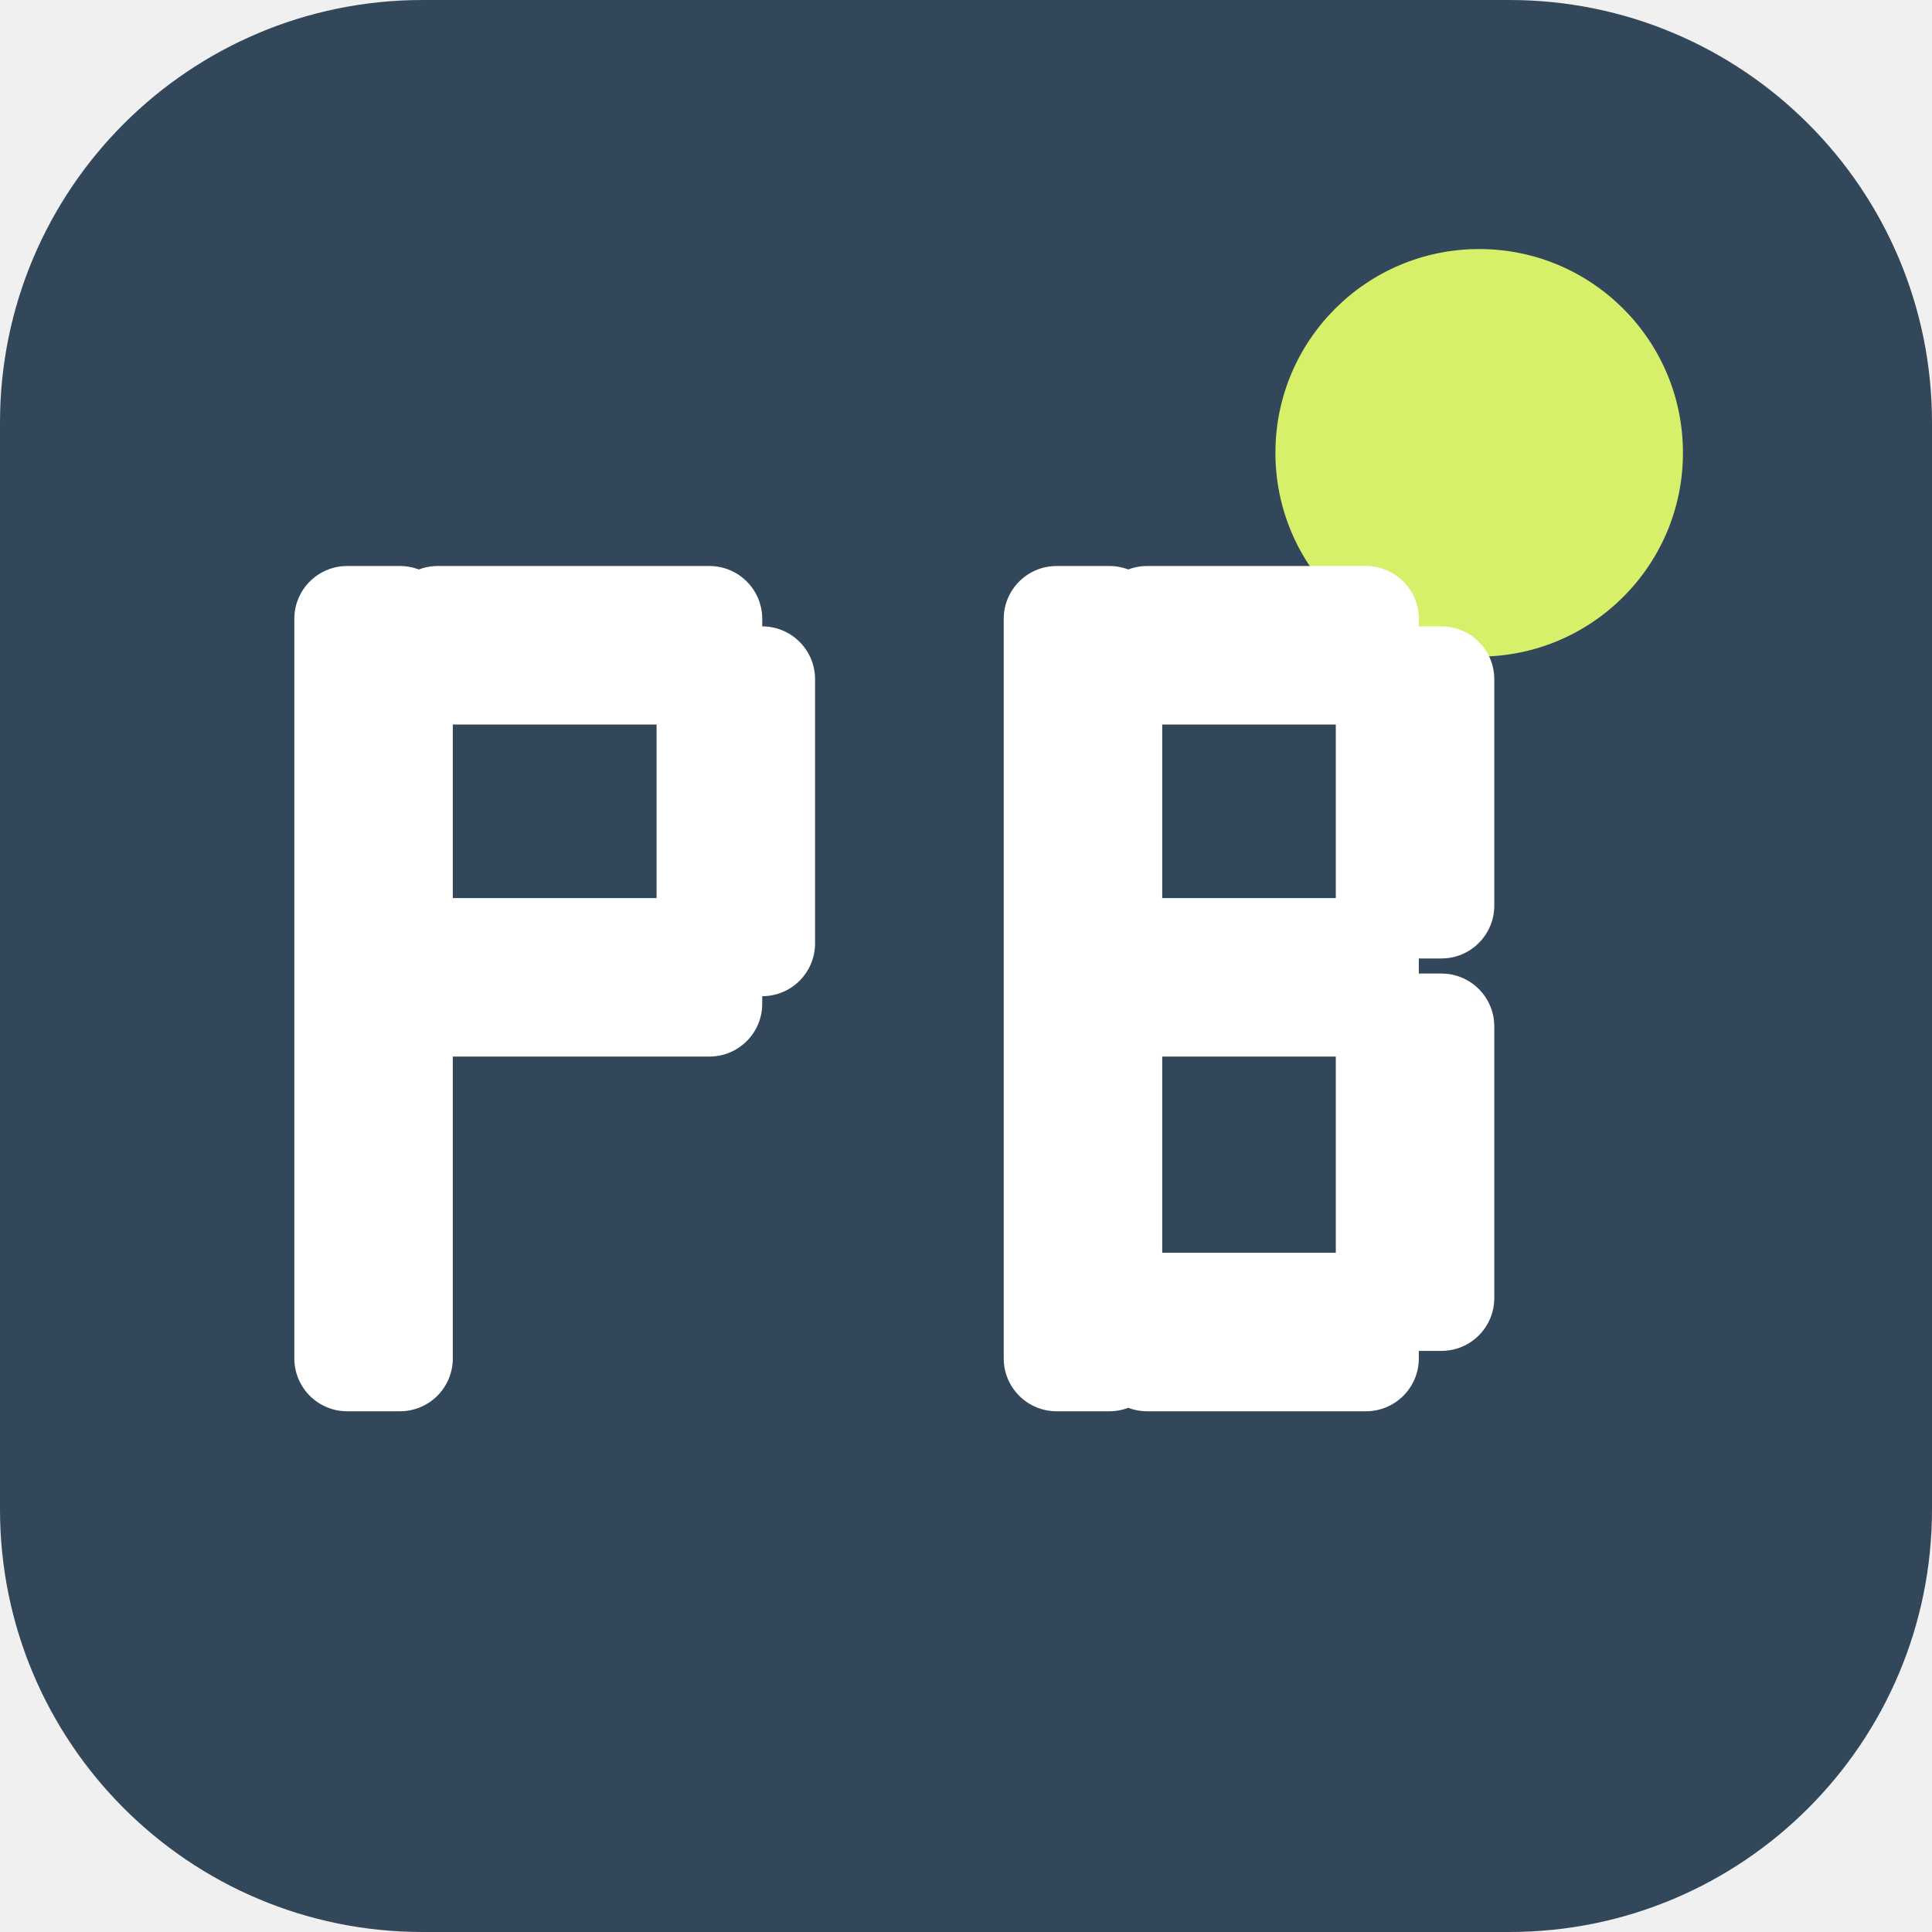
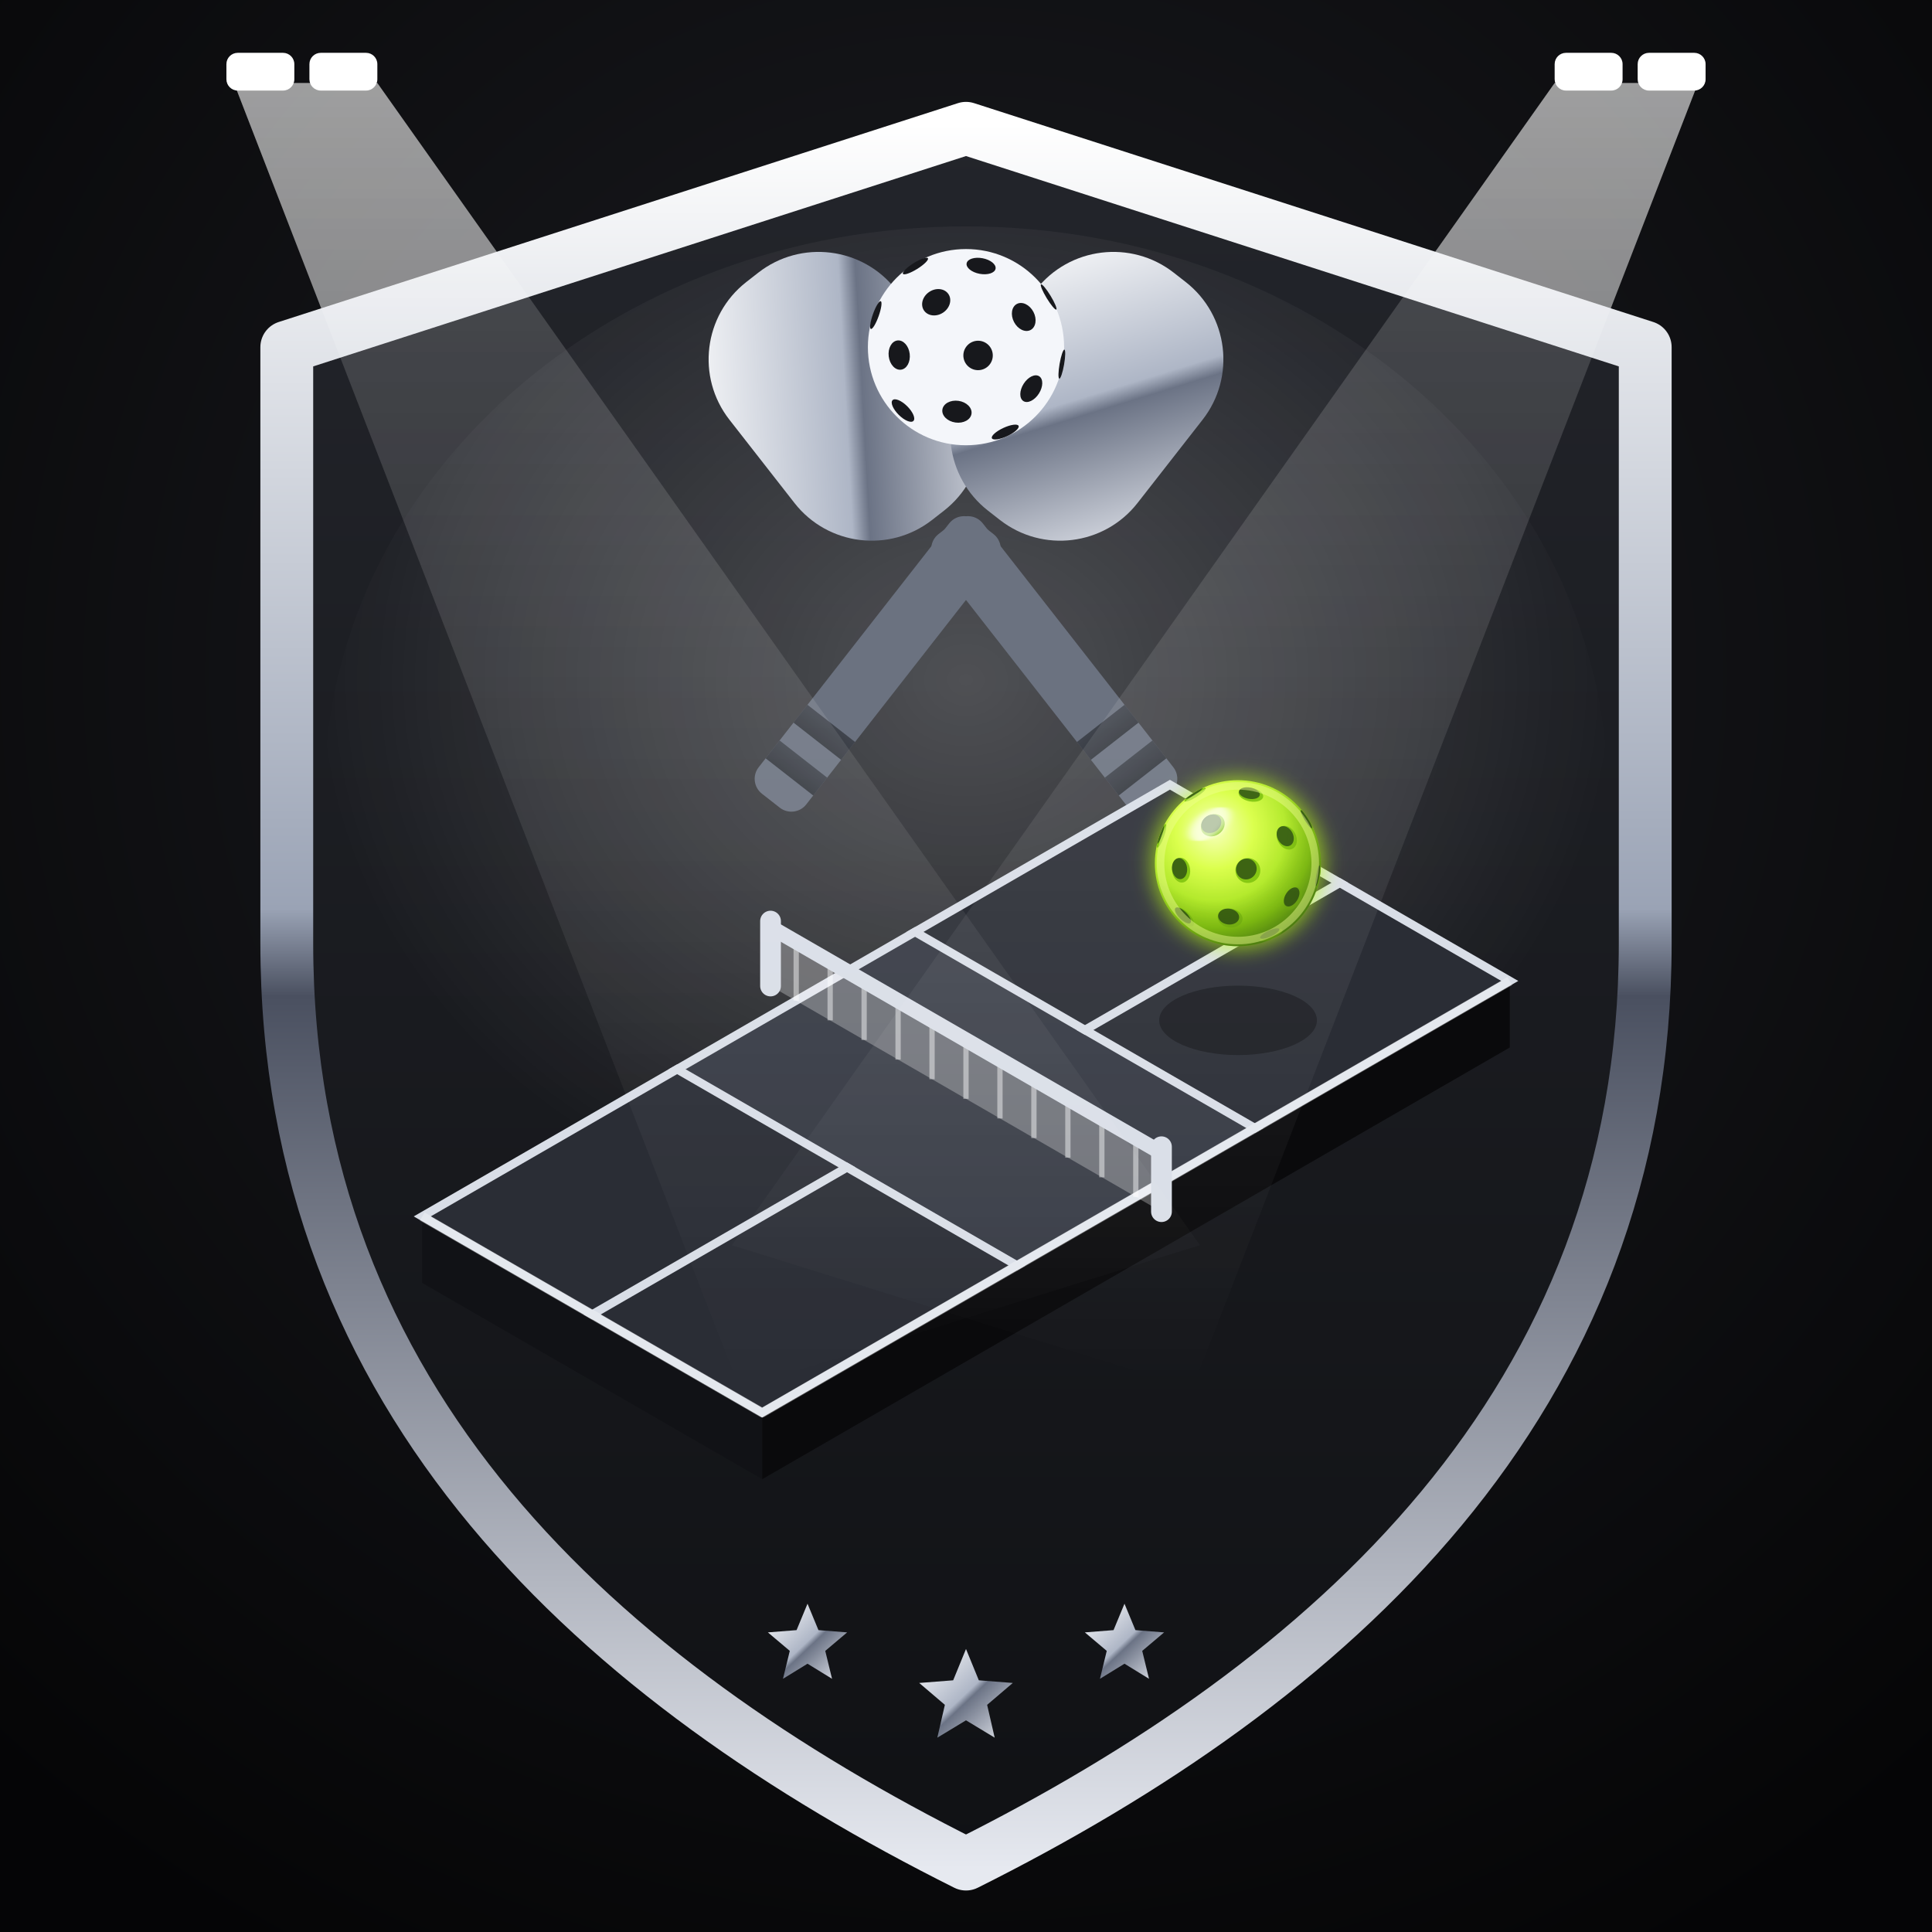
- <svg xmlns="http://www.w3.org/2000/svg" width="512" height="512" viewBox="0 0 512 512">
-   <rect width="512" height="512" rx="112" fill="#33475b" />
-   <circle cx="392" cy="120" r="54" fill="#d7f06a" />
-   <g fill="#ffffff">
-     <rect x="78" y="150" width="42" height="224" rx="14" />
-     <rect x="102" y="150" width="100" height="42" rx="14" />
-     <rect x="102" y="238" width="100" height="42" rx="14" />
-     <rect x="174" y="166" width="42" height="98" rx="14" />
-     <rect x="266" y="150" width="42" height="224" rx="14" />
-     <rect x="290" y="150" width="86" height="42" rx="14" />
-     <rect x="290" y="238" width="86" height="42" rx="14" />
-     <rect x="290" y="332" width="86" height="42" rx="14" />
-     <rect x="354" y="166" width="42" height="88" rx="14" />
-     <rect x="354" y="258" width="42" height="100" rx="14" />
-   </g>
+ <svg xmlns="http://www.w3.org/2000/svg" viewBox="0 0 512 512" width="512" height="512">
+   <defs>
+     <filter id="isb" x="-50%" y="-50%" width="200%" height="200%">
+       <feGaussianBlur stdDeviation="14" />
+     </filter>
+     <filter id="isg" x="-20%" y="-20%" width="140%" height="140%">
+       <feGaussianBlur stdDeviation="0.8" />
+     </filter>
+     <radialGradient id="bgk" cx="50%" cy="35%" r="75%">
+       <stop offset="0" stop-color="#1C1D22" />
+       <stop offset="1" stop-color="#050506" />
+     </radialGradient>
+     <linearGradient id="chr" x1="0" y1="0" x2="0" y2="1">
+       <stop offset="0" stop-color="#FFFFFF" />
+       <stop offset=".45" stop-color="#9AA3B5" />
+       <stop offset=".5" stop-color="#4A5060" />
+       <stop offset="1" stop-color="#E6E9F0" />
+     </linearGradient>
+     <linearGradient id="chp" x1="0" y1="0" x2="1" y2="1">
+       <stop offset="0" stop-color="#FFFFFF" />
+       <stop offset=".5" stop-color="#AEB6C6" />
+       <stop offset=".55" stop-color="#6B7385" />
+       <stop offset="1" stop-color="#E6E9F0" />
+     </linearGradient>
+     <linearGradient id="shf" x1="0" y1="0" x2="0" y2="1">
+       <stop offset="0" stop-color="#23252B" />
+       <stop offset="1" stop-color="#101114" />
+     </linearGradient>
+     <radialGradient id="spbb" cx="36%" cy="30%" r="78%">
+       <stop offset="0" stop-color="#F7FFB8" />
+       <stop offset=".3" stop-color="#D8FF3E" />
+       <stop offset=".76" stop-color="#8AD400" />
+       <stop offset="1" stop-color="#4C8E00" />
+     </radialGradient>
+     <radialGradient id="spbs" cx="36%" cy="30%" r="74%">
+       <stop offset=".58" stop-color="#1D3A00" stop-opacity="0" />
+       <stop offset="1" stop-color="#1D3A00" stop-opacity=".42" />
+     </radialGradient>
+     <clipPath id="spbc">
+       <circle cx="328.053" cy="228.76" r="22" />
+     </clipPath>
+     <filter id="spbg" x="-60%" y="-60%" width="220%" height="220%">
+       <feGaussianBlur stdDeviation="2.6" />
+     </filter>
+     <filter id="spbh" x="-60%" y="-60%" width="220%" height="220%">
+       <feGaussianBlur stdDeviation="0.8" />
+     </filter>
+     <linearGradient id="bm2" x1="0" y1="0" x2="0" y2="1">
+       <stop offset="0" stop-color="#FFFFFF" stop-opacity=".5" />
+       <stop offset="1" stop-color="#FFFFFF" stop-opacity="0" />
+     </linearGradient>
+     <radialGradient id="pool" cx="50%" cy="40%" r="50%">
+       <stop offset="0" stop-color="#FFFFFF" stop-opacity=".22" />
+       <stop offset="1" stop-color="#FFFFFF" stop-opacity="0" />
+     </radialGradient>
+   </defs>
+   <rect width="512" height="512" fill="url(#bgk)" />
+   <polygon points="62,22 100,22 318,330 196,368" fill="url(#bm2)" />
+   <polygon points="450,22 412,22 194,330 316,368" fill="url(#bm2)" />
+   <path d="M256 34 L436 92 V250 C436 372 352 446 256 494 C160 446 76 372 76 250 V92 Z" fill="url(#shf)" stroke="url(#chr)" stroke-width="14" stroke-linejoin="round" />
+   <ellipse cx="256" cy="210" rx="170" ry="150" fill="url(#pool)" />
+   <g transform="translate(256 146) rotate(-38)">
+     <rect x="-8" y="-8" width="16" height="92" rx="5" fill="#6B7280" />
+     <rect x="-8" y="58" width="16" height="6" fill="url(#shf)" opacity=".6" />
+     <rect x="-8" y="70" width="16" height="6" fill="url(#shf)" opacity=".6" />
+     <rect x="-28" y="-92" width="56" height="80" rx="26" fill="url(#chp)" />
+   </g>
+   <g transform="translate(256 146) rotate(38)">
+     <rect x="-8" y="-8" width="16" height="92" rx="5" fill="#6B7280" />
+     <rect x="-8" y="58" width="16" height="6" fill="url(#shf)" opacity=".6" />
+     <rect x="-8" y="70" width="16" height="6" fill="url(#shf)" opacity=".6" />
+     <rect x="-28" y="-92" width="56" height="80" rx="26" fill="url(#chp)" />
+   </g>
+   <circle cx="256" cy="92" r="26" fill="#F4F6FA" />
+   <ellipse cx="266.4" cy="114.5" rx="1.2" ry="3.9" transform="rotate(65.1 266.4 114.5)" fill="#17181C" />
+   <ellipse cx="253.6" cy="109.1" rx="2.9" ry="3.9" transform="rotate(98.1 253.6 109.1)" fill="#17181C" />
+   <ellipse cx="273.3" cy="103.0" rx="2.4" ry="3.9" transform="rotate(32.4 273.3 103.0)" fill="#17181C" />
+   <ellipse cx="239.3" cy="108.8" rx="1.6" ry="3.9" transform="rotate(134.9 239.3 108.8)" fill="#17181C" />
+   <ellipse cx="259.2" cy="94.2" rx="3.9" ry="3.9" transform="rotate(35.4 259.2 94.2)" fill="#17181C" />
+   <ellipse cx="281.4" cy="96.5" rx="0.6" ry="3.9" transform="rotate(9.9 281.4 96.5)" fill="#17181C" />
+   <ellipse cx="238.3" cy="94.1" rx="2.8" ry="3.9" transform="rotate(173.1 238.3 94.1)" fill="#17181C" />
+   <ellipse cx="271.3" cy="84.0" rx="2.9" ry="3.9" transform="rotate(-27.6 271.3 84.0)" fill="#17181C" />
+   <ellipse cx="248.1" cy="80.1" rx="3.3" ry="3.9" transform="rotate(-123.5 248.1 80.1)" fill="#17181C" />
+   <ellipse cx="277.9" cy="78.7" rx="0.6" ry="3.9" transform="rotate(-31.3 277.9 78.7)" fill="#17181C" />
+   <ellipse cx="232.1" cy="83.5" rx="0.8" ry="3.9" transform="rotate(-160.4 232.1 83.5)" fill="#17181C" />
+   <ellipse cx="260.0" cy="70.5" rx="2.1" ry="3.9" transform="rotate(-79.4 260.0 70.5)" fill="#17181C" />
+   <ellipse cx="242.6" cy="70.5" rx="0.9" ry="3.9" transform="rotate(-121.9 242.6 70.5)" fill="#17181C" />
+   <polygon points="111.9,322.4 202.0,374.4 202.0,392.0 111.9,340.0" fill="#111216" />
+   <polygon points="400.1,260.0 202.0,374.4 202.0,392.0 400.1,277.6" fill="#0A0A0C" />
+   <g transform="matrix(4.5033 2.6 -4.5033 2.6 310.04 207.96)">
+     <rect x="0" y="0" width="20" height="44" fill="#2A2D35" />
+     <rect x="0" y="15" width="20" height="14" fill="#363A44" />
+     <g stroke="#D9DEE7" stroke-width="0.5" fill="none" stroke-linecap="square">
+       <rect x="0" y="0" width="20" height="44" fill="none" />
+       <line x1="0" y1="15" x2="20" y2="15" />
+       <line x1="0" y1="29" x2="20" y2="29" />
+       <line x1="10.0" y1="0" x2="10.0" y2="15" />
+       <line x1="10.0" y1="29" x2="10.0" y2="44" />
+     </g>
+   </g>
+   <polyline points="111.9,322.4 202.0,374.4 400.1,260.0" fill="none" stroke="#FFFFFF" stroke-opacity="0.3" stroke-width="2.5" stroke-linejoin="round" />
+   <polygon points="204.2,261.3 307.8,321.1 307.8,305.5 204.2,245.7" fill="#FFFFFF" fill-opacity="0.28" />
+   <g stroke="#FFFFFF" stroke-opacity=".45" stroke-width="1.4">
+     <line x1="211.0" y1="265.2" x2="211.0" y2="249.6" />
+     <line x1="220.0" y1="270.4" x2="220.0" y2="254.8" />
+     <line x1="229.0" y1="275.6" x2="229.0" y2="260.0" />
+     <line x1="238.0" y1="280.8" x2="238.0" y2="265.2" />
+     <line x1="247.0" y1="286.0" x2="247.0" y2="270.4" />
+     <line x1="256.0" y1="291.2" x2="256.0" y2="275.6" />
+     <line x1="265.0" y1="296.4" x2="265.0" y2="280.8" />
+     <line x1="274.0" y1="301.6" x2="274.0" y2="286.0" />
+     <line x1="283.0" y1="306.8" x2="283.0" y2="291.2" />
+     <line x1="292.0" y1="312.0" x2="292.0" y2="296.4" />
+     <line x1="301.0" y1="317.2" x2="301.0" y2="301.6" />
+   </g>
+   <line x1="204.2" y1="245.7" x2="307.8" y2="305.5" stroke="#D9DEE7" stroke-width="4" stroke-linecap="round" />
+   <line x1="204.2" y1="261.3" x2="204.2" y2="244.1" stroke="#D9DEE7" stroke-width="5.5" stroke-linecap="round" />
+   <line x1="307.8" y1="321.1" x2="307.8" y2="303.9" stroke="#D9DEE7" stroke-width="5.5" stroke-linecap="round" />
+   <ellipse cx="328.1" cy="270.4" rx="20.9" ry="9.2" fill="#000000" opacity=".35" />
+   <circle cx="328.053" cy="228.76" r="22.9" fill="#B8FF00" opacity=".65" filter="url(#spbg)" />
+   <circle cx="328.053" cy="228.76" r="22" fill="url(#spbb)" />
+   <g clip-path="url(#spbc)">
+     <g transform="rotate(65.1 336.9 247.8)">
+       <ellipse cx="336.9" cy="247.8" rx="1.0" ry="3.3" fill="#7CC400" />
+     </g>
+     <g transform="translate(-0.4 -0.4) rotate(65.1 336.9 247.8)">
+       <ellipse cx="336.9" cy="247.8" rx="0.8" ry="2.8" fill="#2D5800" />
+     </g>
+     <g transform="rotate(98.1 326.0 243.3)">
+       <ellipse cx="326.0" cy="243.3" rx="2.5" ry="3.3" fill="#7CC400" />
+     </g>
+     <g transform="translate(-0.4 -0.4) rotate(98.1 326.0 243.3)">
+       <ellipse cx="326.0" cy="243.3" rx="2.1" ry="2.8" fill="#2D5800" />
+     </g>
+     <g transform="rotate(32.4 342.7 238.1)">
+       <ellipse cx="342.7" cy="238.1" rx="2.0" ry="3.3" fill="#7CC400" />
+     </g>
+     <g transform="translate(-0.4 -0.4) rotate(32.4 342.7 238.1)">
+       <ellipse cx="342.7" cy="238.1" rx="1.7" ry="2.8" fill="#2D5800" />
+     </g>
+     <g transform="rotate(134.9 313.9 243.0)">
+       <ellipse cx="313.9" cy="243.0" rx="1.4" ry="3.3" fill="#7CC400" />
+     </g>
+     <g transform="translate(-0.4 -0.4) rotate(134.9 313.9 243.0)">
+       <ellipse cx="313.9" cy="243.0" rx="1.1" ry="2.8" fill="#2D5800" />
+     </g>
+     <g transform="rotate(35.4 330.7 230.7)">
+       <ellipse cx="330.7" cy="230.7" rx="3.3" ry="3.3" fill="#7CC400" />
+     </g>
+     <g transform="translate(-0.4 -0.4) rotate(35.4 330.7 230.7)">
+       <ellipse cx="330.7" cy="230.7" rx="2.7" ry="2.8" fill="#2D5800" />
+     </g>
+     <g transform="rotate(9.9 349.6 232.5)">
+       <ellipse cx="349.6" cy="232.5" rx="0.5" ry="3.3" fill="#7CC400" />
+     </g>
+     <g transform="translate(-0.4 -0.4) rotate(9.9 349.6 232.5)">
+       <ellipse cx="349.6" cy="232.5" rx="0.4" ry="2.8" fill="#2D5800" />
+     </g>
+     <g transform="rotate(173.1 313.0 230.6)">
+       <ellipse cx="313.0" cy="230.6" rx="2.4" ry="3.3" fill="#7CC400" />
+     </g>
+     <g transform="translate(-0.4 -0.4) rotate(173.1 313.0 230.6)">
+       <ellipse cx="313.0" cy="230.6" rx="2.0" ry="2.8" fill="#2D5800" />
+     </g>
+     <g transform="rotate(-27.6 341.0 222.0)">
+       <ellipse cx="341.0" cy="222.0" rx="2.5" ry="3.3" fill="#7CC400" />
+     </g>
+     <g transform="translate(-0.4 -0.4) rotate(-27.6 341.0 222.0)">
+       <ellipse cx="341.0" cy="222.0" rx="2.1" ry="2.8" fill="#2D5800" />
+     </g>
+     <g transform="rotate(-123.5 321.4 218.7)">
+       <ellipse cx="321.4" cy="218.7" rx="2.8" ry="3.3" fill="#7CC400" />
+     </g>
+     <g transform="translate(-0.4 -0.4) rotate(-123.5 321.4 218.7)">
+       <ellipse cx="321.4" cy="218.7" rx="2.3" ry="2.8" fill="#2D5800" />
+     </g>
+     <g transform="rotate(-31.3 346.6 217.5)">
+       <ellipse cx="346.6" cy="217.5" rx="0.5" ry="3.3" fill="#7CC400" />
+     </g>
+     <g transform="translate(-0.4 -0.4) rotate(-31.3 346.6 217.5)">
+       <ellipse cx="346.6" cy="217.5" rx="0.5" ry="2.8" fill="#2D5800" />
+     </g>
+     <g transform="rotate(-160.4 307.8 221.5)">
+       <ellipse cx="307.8" cy="221.5" rx="0.7" ry="3.3" fill="#7CC400" />
+     </g>
+     <g transform="translate(-0.4 -0.4) rotate(-160.4 307.8 221.5)">
+       <ellipse cx="307.8" cy="221.5" rx="0.6" ry="2.8" fill="#2D5800" />
+     </g>
+     <g transform="rotate(-79.4 331.5 210.6)">
+       <ellipse cx="331.5" cy="210.6" rx="1.8" ry="3.3" fill="#7CC400" />
+     </g>
+     <g transform="translate(-0.4 -0.4) rotate(-79.4 331.5 210.6)">
+       <ellipse cx="331.5" cy="210.6" rx="1.5" ry="2.8" fill="#2D5800" />
+     </g>
+     <g transform="rotate(-121.9 316.7 210.6)">
+       <ellipse cx="316.7" cy="210.6" rx="0.7" ry="3.3" fill="#7CC400" />
+     </g>
+     <g transform="translate(-0.4 -0.4) rotate(-121.9 316.7 210.6)">
+       <ellipse cx="316.7" cy="210.6" rx="0.6" ry="2.8" fill="#2D5800" />
+     </g>
+     <circle cx="328.053" cy="228.76" r="22" fill="url(#spbs)" />
+   </g>
+   <ellipse cx="320.6" cy="218.4" rx="6.2" ry="3.3" transform="rotate(-36 320.6 218.4)" fill="#fff" opacity=".65" filter="url(#spbh)" />
+   <circle cx="328.053" cy="228.76" r="20.5" fill="none" stroke="#F0FF8A" stroke-width="2.0" opacity=".45" />
+   <polygon points="214.0,425.0 216.9,432.0 224.5,432.6 218.7,437.5 220.5,444.9 214.0,440.9 207.5,444.9 209.3,437.5 203.5,432.6 211.1,432.0" fill="url(#chp)" />
+   <polygon points="256.0,437.0 259.4,445.3 268.4,446.0 261.6,451.8 263.6,460.5 256.0,455.9 248.4,460.5 250.4,451.8 243.6,446.0 252.6,445.3" fill="url(#chp)" />
+   <polygon points="298.0,425.0 300.9,432.0 308.5,432.6 302.7,437.5 304.5,444.9 298.0,440.9 291.5,444.9 293.3,437.5 287.5,432.6 295.1,432.0" fill="url(#chp)" />
+   <g opacity=".38">
+     <polygon points="62,22 100,22 318,330 196,368" fill="url(#bm2)" />
+     <polygon points="450,22 412,22 194,330 316,368" fill="url(#bm2)" />
+   </g>
+   <rect x="60" y="14" width="18" height="10" rx="3" fill="#FFFFFF" />
+   <rect x="82" y="14" width="18" height="10" rx="3" fill="#FFFFFF" />
+   <rect x="412" y="14" width="18" height="10" rx="3" fill="#FFFFFF" />
+   <rect x="434" y="14" width="18" height="10" rx="3" fill="#FFFFFF" />
</svg>
